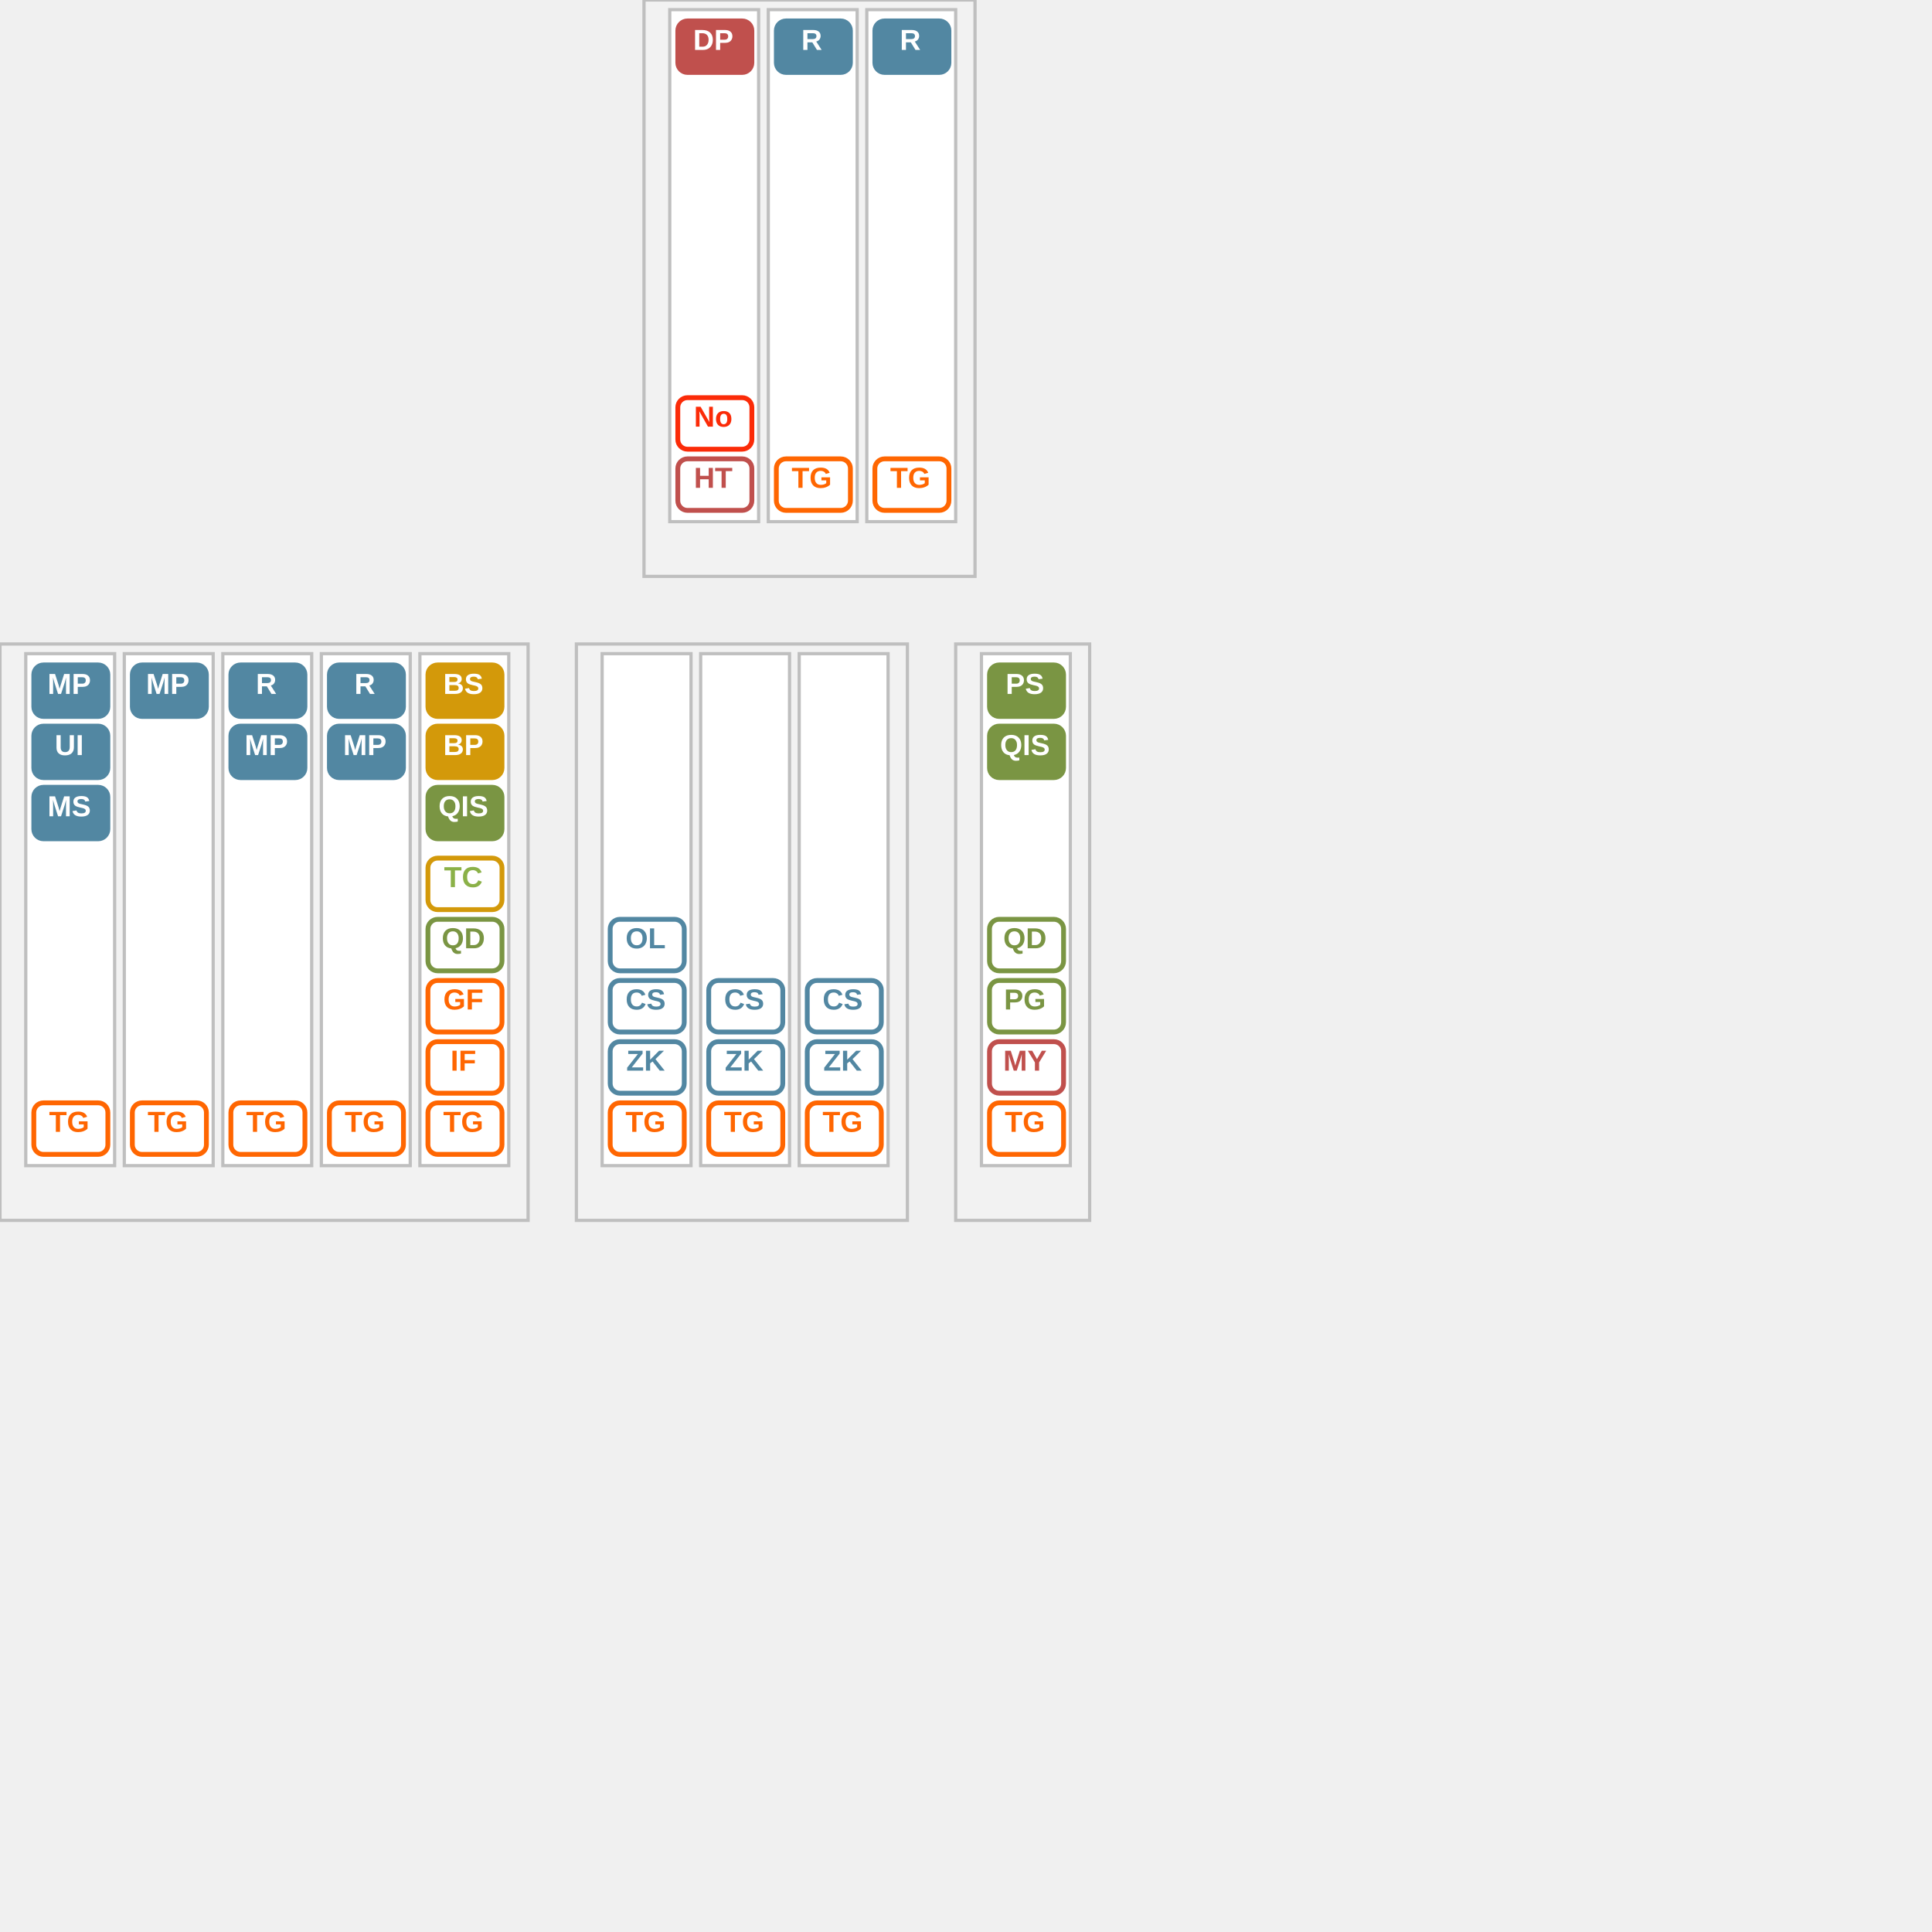
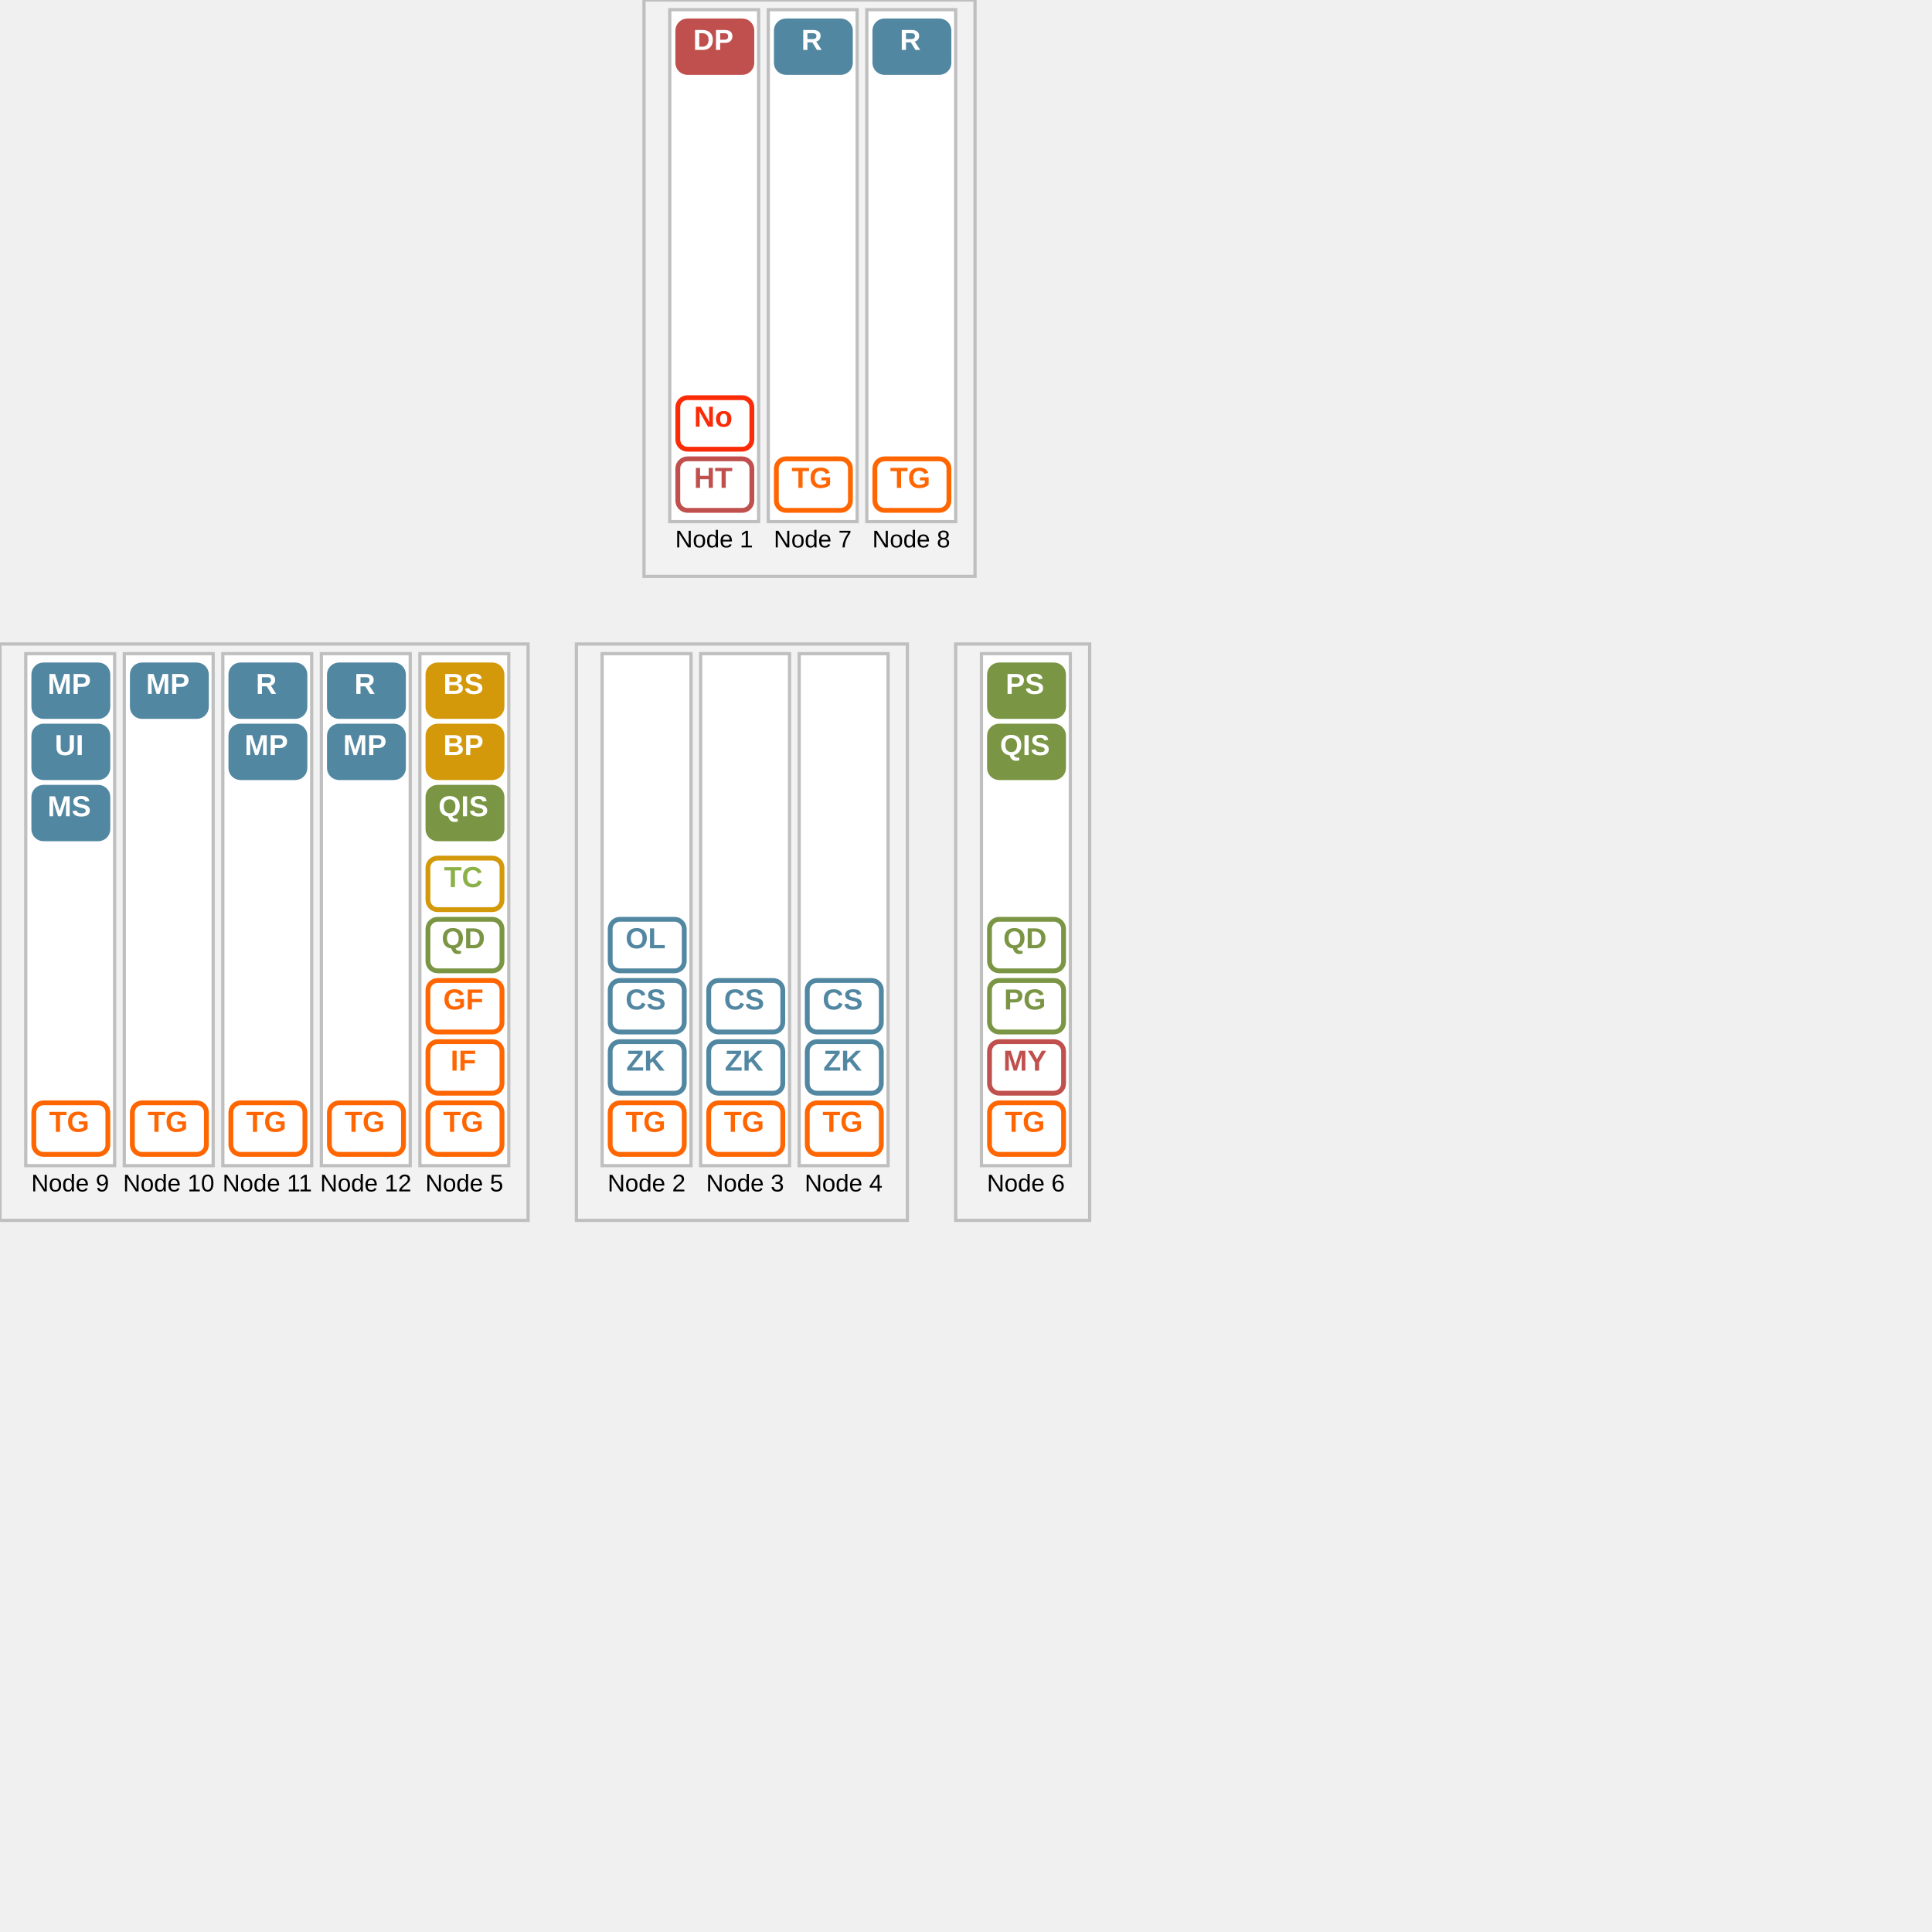
<svg xmlns="http://www.w3.org/2000/svg" xmlns:xlink="http://www.w3.org/1999/xlink" height="600" width="600" xml:space="preserve" version="1.1" id="svg2">
  <symbol id="struct">
    <rect id="compcs2" x="1.5" y="1.5" width="23" height="16" rx="3" style="stroke-width:1.5" />
  </symbol>
  <symbol id="ui">
    <use xlink:href="#struct" style="fill:#5287a2;stroke:#5287a2;" />
    <text id="text1488" x="12.5" y="10.5" style="font-weight:bold;font-size:9px;font-family:Arial;fill:#ffffff;" alignment-baseline="middle" text-anchor="middle">UI</text>
  </symbol>
  <symbol id="ms">
    <use xlink:href="#struct" style="fill:#5287a2;stroke:#5287a2;" />
    <text id="text1488" x="12.5" y="10.5" style="font-weight:bold;font-size:9px;font-family:Arial;fill:#ffffff;" alignment-baseline="middle" text-anchor="middle">MS</text>
  </symbol>
  <symbol id="r">
    <use xlink:href="#struct" style="fill:#5287a2;stroke:#5287a2;" />
    <text id="text1488" x="12.5" y="10.5" style="font-weight:bold;font-size:9px;font-family:Arial;fill:#ffffff;" alignment-baseline="middle" text-anchor="middle">R</text>
  </symbol>
  <symbol id="mp">
    <use xlink:href="#struct" style="fill:#5287a2;stroke:#5287a2;" />
    <text id="text1488" x="12.5" y="10.5" style="font-weight:bold;font-size:9px;font-family:Arial;fill:#ffffff;" alignment-baseline="middle" text-anchor="middle">MP</text>
  </symbol>
  <symbol id="cs">
    <use xlink:href="#struct" style="fill:#ffffff;stroke:#5287a2;" />
    <text id="text1488" x="12.5" y="10.5" style="font-weight:bold;font-size:9px;font-family:Arial;fill:#5287a2;" alignment-baseline="middle" text-anchor="middle">CS</text>
  </symbol>
  <symbol id="zk">
    <use xlink:href="#struct" style="fill:#ffffff;stroke:#5287a2;" />
    <text id="text1488" x="12.5" y="10.5" style="font-weight:bold;font-size:9px;font-family:Arial;fill:#5287a2;" alignment-baseline="middle" text-anchor="middle">ZK</text>
  </symbol>
  <symbol id="ol">
    <use xlink:href="#struct" style="fill:#ffffff;stroke:#5287a2;" />
    <text id="text1488" x="12.5" y="10.5" style="font-weight:bold;font-size:9px;font-family:Arial;fill:#5287a2;" alignment-baseline="middle" text-anchor="middle">OL</text>
  </symbol>
  <symbol id="bp">
    <use xlink:href="#struct" style="fill:#d3990a;stroke:#d3990a;" />
    <text id="text1488" x="12.5" y="10.5" style="font-weight:bold;font-size:9px;font-family:Arial;fill:#ffffff;" alignment-baseline="middle" text-anchor="middle">BP</text>
  </symbol>
  <symbol id="bs">
    <use xlink:href="#struct" style="fill:#d3990a;stroke:#d3990a;" />
    <text id="text1488" x="12.5" y="10.5" style="font-weight:bold;font-size:9px;font-family:Arial;fill:#ffffff;" alignment-baseline="middle" text-anchor="middle">BS</text>
  </symbol>
  <symbol id="nx">
    <use xlink:href="#struct" style="fill:#ffffff;stroke:#d3990a;" />
    <text id="text1488" x="12.5" y="10.5" style="font-weight:bold;font-size:9px;font-family:Arial;fill:#8bb148;" alignment-baseline="middle" text-anchor="middle">NX</text>
  </symbol>
  <symbol id="tc">
    <use xlink:href="#struct" style="fill:#ffffff;stroke:#d3990a;" />
    <text id="text1488" x="12.5" y="10.5" style="font-weight:bold;font-size:9px;font-family:Arial;fill:#8bb148;" alignment-baseline="middle" text-anchor="middle">TC</text>
  </symbol>
  <symbol id="es">
    <use xlink:href="#struct" style="fill:#ffffff;stroke:#d3990a;" />
    <text id="text1488" x="12.5" y="10.5" style="font-weight:bold;font-size:9px;font-family:Arial;fill:#8bb148;" alignment-baseline="middle" text-anchor="middle">ES</text>
  </symbol>
  <symbol id="ps">
    <use xlink:href="#struct" style="fill:#7a9543;stroke:#7a9543;" />
    <text id="text1488" x="12.5" y="10.5" style="font-weight:bold;font-size:9px;font-family:Arial;fill:#ffffff;" alignment-baseline="middle" text-anchor="middle">PS</text>
  </symbol>
  <symbol id="qis">
    <use xlink:href="#struct" style="fill:#7a9543;stroke:#7a9543;" />
    <text id="text1488" x="12.5" y="10.5" style="font-weight:bold;font-size:9px;font-family:Arial;fill:#ffffff;" alignment-baseline="middle" text-anchor="middle">QIS</text>
  </symbol>
  <symbol id="qd">
    <use xlink:href="#struct" style="fill:#ffffff;stroke:#7a9543;" />
    <text id="text1488" x="12.5" y="10.5" style="font-weight:bold;font-size:9px;font-family:Arial;fill:#7a9543;" alignment-baseline="middle" text-anchor="middle">QD</text>
  </symbol>
  <symbol id="pg">
    <use xlink:href="#struct" style="fill:#ffffff;stroke:#7a9543;" />
    <text id="text1488" x="12.5" y="10.5" style="font-weight:bold;font-size:9px;font-family:Arial;fill:#7a9543;" alignment-baseline="middle" text-anchor="middle">PG</text>
  </symbol>
  <symbol id="pgm">
    <use xlink:href="#struct" style="fill:#ffffff;stroke:#7a9543;" />
    <text id="text1488" x="12.5" y="10.5" style="font-weight:bold;font-size:9px;font-family:Arial;fill:#7a9543;" alignment-baseline="middle" text-anchor="middle">PGm</text>
  </symbol>
  <symbol id="pgs">
    <use xlink:href="#struct" style="fill:#ffffff;stroke:#7a9543;" />
    <text id="text1488" x="12.5" y="10.5" style="font-weight:bold;font-size:9px;font-family:Arial;fill:#7a9543;" alignment-baseline="middle" text-anchor="middle">PGs</text>
  </symbol>
  <symbol id="dp">
    <use xlink:href="#struct" style="fill:#c0504d;stroke:#c0504d;" />
    <text id="text1488" x="12.5" y="10.5" style="font-weight:bold;font-size:9px;font-family:Arial;fill:#ffffff;" alignment-baseline="middle" text-anchor="middle">DP</text>
  </symbol>
  <symbol id="ht">
    <use xlink:href="#struct" style="fill:#ffffff;stroke:#c0504d;" />
    <text id="text1488" x="12.5" y="10.5" style="font-weight:bold;font-size:9px;font-family:Arial;fill:#c0504d;" alignment-baseline="middle" text-anchor="middle">HT</text>
  </symbol>
  <symbol id="my">
    <use xlink:href="#struct" style="fill:#ffffff;stroke:#c0504d;" />
    <text id="text1488" x="12.5" y="10.5" style="font-weight:bold;font-size:9px;font-family:Arial;fill:#c0504d;" alignment-baseline="middle" text-anchor="middle">MY</text>
  </symbol>
  <symbol id="no">
    <use xlink:href="#struct" style="fill:#ffffff;stroke:#fb2b08;" />
    <text id="text1488" x="12.5" y="10.5" style="font-weight:bold;font-size:9px;font-family:Arial;fill:#fb2b08;" alignment-baseline="middle" text-anchor="middle">No</text>
  </symbol>
  <symbol id="tg">
    <use xlink:href="#struct" style="fill:#ffffff;stroke:#ff6601;" />
    <text id="text1488" x="12.5" y="10.5" style="font-weight:bold;font-size:9px;font-family:Arial;fill:#ff6601;" alignment-baseline="middle" text-anchor="middle">TG</text>
  </symbol>
  <symbol id="if">
    <use xlink:href="#struct" style="fill:#ffffff;stroke:#ff6601;" />
    <text id="text1488" x="12.5" y="10.5" style="font-weight:bold;font-size:9px;font-family:Arial;fill:#ff6601;" alignment-baseline="middle" text-anchor="middle">IF</text>
  </symbol>
  <symbol id="gf">
    <use xlink:href="#struct" style="fill:#ffffff;stroke:#ff6601;" />
    <text id="text1488" x="12.5" y="10.5" style="font-weight:bold;font-size:9px;font-family:Arial;fill:#ff6601;" alignment-baseline="middle" text-anchor="middle">GF</text>
  </symbol>
  <rect id="subnet1" x="200" y="0" width="102.8" height="179" style="fill:#f2f2f2;stroke:#bfbfbf" />
  <rect id="node1" x="208" y="3" width="27.6" height="159" style="fill:#ffffff;stroke:#bfbfbf" />
+   <text id="nodetext1" x="221.8" y="170" style="font-weight:normal;font-size:7.5px;font-family:Arial;" alignment-baseline="middle" text-anchor="middle">Node 1</text>
  <use xlink:href="#dp" x="209" y="5" />
  <use xlink:href="#ht" x="209" y="141" />
  <use xlink:href="#no" x="209" y="122" />
  <rect id="node7" x="238.6" y="3" width="27.6" height="159" style="fill:#ffffff;stroke:#bfbfbf" />
+   <text id="nodetext7" x="252.4" y="170" style="font-weight:normal;font-size:7.5px;font-family:Arial;" alignment-baseline="middle" text-anchor="middle">Node 7</text>
  <use xlink:href="#r" x="239.6" y="5" />
  <use xlink:href="#tg" x="239.6" y="141" />
  <rect id="node8" x="269.2" y="3" width="27.6" height="159" style="fill:#ffffff;stroke:#bfbfbf" />
+   <text id="nodetext8" x="283" y="170" style="font-weight:normal;font-size:7.5px;font-family:Arial;" alignment-baseline="middle" text-anchor="middle">Node 8</text>
  <use xlink:href="#r" x="270.2" y="5" />
  <use xlink:href="#tg" x="270.2" y="141" />
  <rect id="subnet1" x="0" y="200" width="164" height="179" style="fill:#f2f2f2;stroke:#bfbfbf" />
  <rect id="node9" x="8" y="203" width="27.6" height="159" style="fill:#ffffff;stroke:#bfbfbf" />
+   <text id="nodetext9" x="21.8" y="370" style="font-weight:normal;font-size:7.5px;font-family:Arial;" alignment-baseline="middle" text-anchor="middle">Node 9</text>
  <use xlink:href="#mp" x="9" y="205" />
  <use xlink:href="#ui" x="9" y="224" />
  <use xlink:href="#ms" x="9" y="243" />
  <use xlink:href="#tg" x="9" y="341" />
  <rect id="node10" x="38.6" y="203" width="27.6" height="159" style="fill:#ffffff;stroke:#bfbfbf" />
+   <text id="nodetext10" x="52.4" y="370" style="font-weight:normal;font-size:7.5px;font-family:Arial;" alignment-baseline="middle" text-anchor="middle">Node 10</text>
  <use xlink:href="#mp" x="39.6" y="205" />
  <use xlink:href="#tg" x="39.6" y="341" />
  <rect id="node11" x="69.2" y="203" width="27.6" height="159" style="fill:#ffffff;stroke:#bfbfbf" />
+   <text id="nodetext11" x="83" y="370" style="font-weight:normal;font-size:7.5px;font-family:Arial;" alignment-baseline="middle" text-anchor="middle">Node 11</text>
  <use xlink:href="#r" x="70.2" y="205" />
  <use xlink:href="#mp" x="70.2" y="224" />
  <use xlink:href="#tg" x="70.2" y="341" />
  <rect id="node12" x="99.8" y="203" width="27.6" height="159" style="fill:#ffffff;stroke:#bfbfbf" />
+   <text id="nodetext12" x="113.6" y="370" style="font-weight:normal;font-size:7.5px;font-family:Arial;" alignment-baseline="middle" text-anchor="middle">Node 12</text>
  <use xlink:href="#r" x="100.8" y="205" />
  <use xlink:href="#mp" x="100.8" y="224" />
  <use xlink:href="#tg" x="100.8" y="341" />
  <rect id="node5" x="130.4" y="203" width="27.6" height="159" style="fill:#ffffff;stroke:#bfbfbf" />
+   <text id="nodetext5" x="144.2" y="370" style="font-weight:normal;font-size:7.5px;font-family:Arial;" alignment-baseline="middle" text-anchor="middle">Node 5</text>
  <use xlink:href="#bs" x="131.4" y="205" />
  <use xlink:href="#bp" x="131.4" y="224" />
  <use xlink:href="#qis" x="131.4" y="243" />
  <use xlink:href="#tg" x="131.4" y="341" />
  <use xlink:href="#if" x="131.4" y="322" />
  <use xlink:href="#gf" x="131.4" y="303" />
  <use xlink:href="#qd" x="131.4" y="284" />
  <use xlink:href="#tc" x="131.4" y="265" />
  <rect id="subnet1" x="179" y="200" width="102.8" height="179" style="fill:#f2f2f2;stroke:#bfbfbf" />
  <rect id="node2" x="187" y="203" width="27.6" height="159" style="fill:#ffffff;stroke:#bfbfbf" />
+   <text id="nodetext2" x="200.8" y="370" style="font-weight:normal;font-size:7.5px;font-family:Arial;" alignment-baseline="middle" text-anchor="middle">Node 2</text>
  <use xlink:href="#tg" x="188" y="341" />
  <use xlink:href="#zk" x="188" y="322" />
  <use xlink:href="#cs" x="188" y="303" />
  <use xlink:href="#ol" x="188" y="284" />
  <rect id="node3" x="217.6" y="203" width="27.6" height="159" style="fill:#ffffff;stroke:#bfbfbf" />
+   <text id="nodetext3" x="231.4" y="370" style="font-weight:normal;font-size:7.5px;font-family:Arial;" alignment-baseline="middle" text-anchor="middle">Node 3</text>
  <use xlink:href="#tg" x="218.6" y="341" />
  <use xlink:href="#zk" x="218.6" y="322" />
  <use xlink:href="#cs" x="218.6" y="303" />
  <rect id="node4" x="248.2" y="203" width="27.6" height="159" style="fill:#ffffff;stroke:#bfbfbf" />
+   <text id="nodetext4" x="262" y="370" style="font-weight:normal;font-size:7.5px;font-family:Arial;" alignment-baseline="middle" text-anchor="middle">Node 4</text>
  <use xlink:href="#tg" x="249.2" y="341" />
  <use xlink:href="#zk" x="249.2" y="322" />
  <use xlink:href="#cs" x="249.2" y="303" />
  <rect id="subnet1" x="296.8" y="200" width="41.6" height="179" style="fill:#f2f2f2;stroke:#bfbfbf" />
  <rect id="node6" x="304.8" y="203" width="27.6" height="159" style="fill:#ffffff;stroke:#bfbfbf" />
+   <text id="nodetext6" x="318.6" y="370" style="font-weight:normal;font-size:7.5px;font-family:Arial;" alignment-baseline="middle" text-anchor="middle">Node 6</text>
  <use xlink:href="#ps" x="305.8" y="205" />
  <use xlink:href="#qis" x="305.8" y="224" />
  <use xlink:href="#tg" x="305.8" y="341" />
  <use xlink:href="#my" x="305.8" y="322" />
  <use xlink:href="#pg" x="305.8" y="303" />
  <use xlink:href="#qd" x="305.8" y="284" />
</svg>
